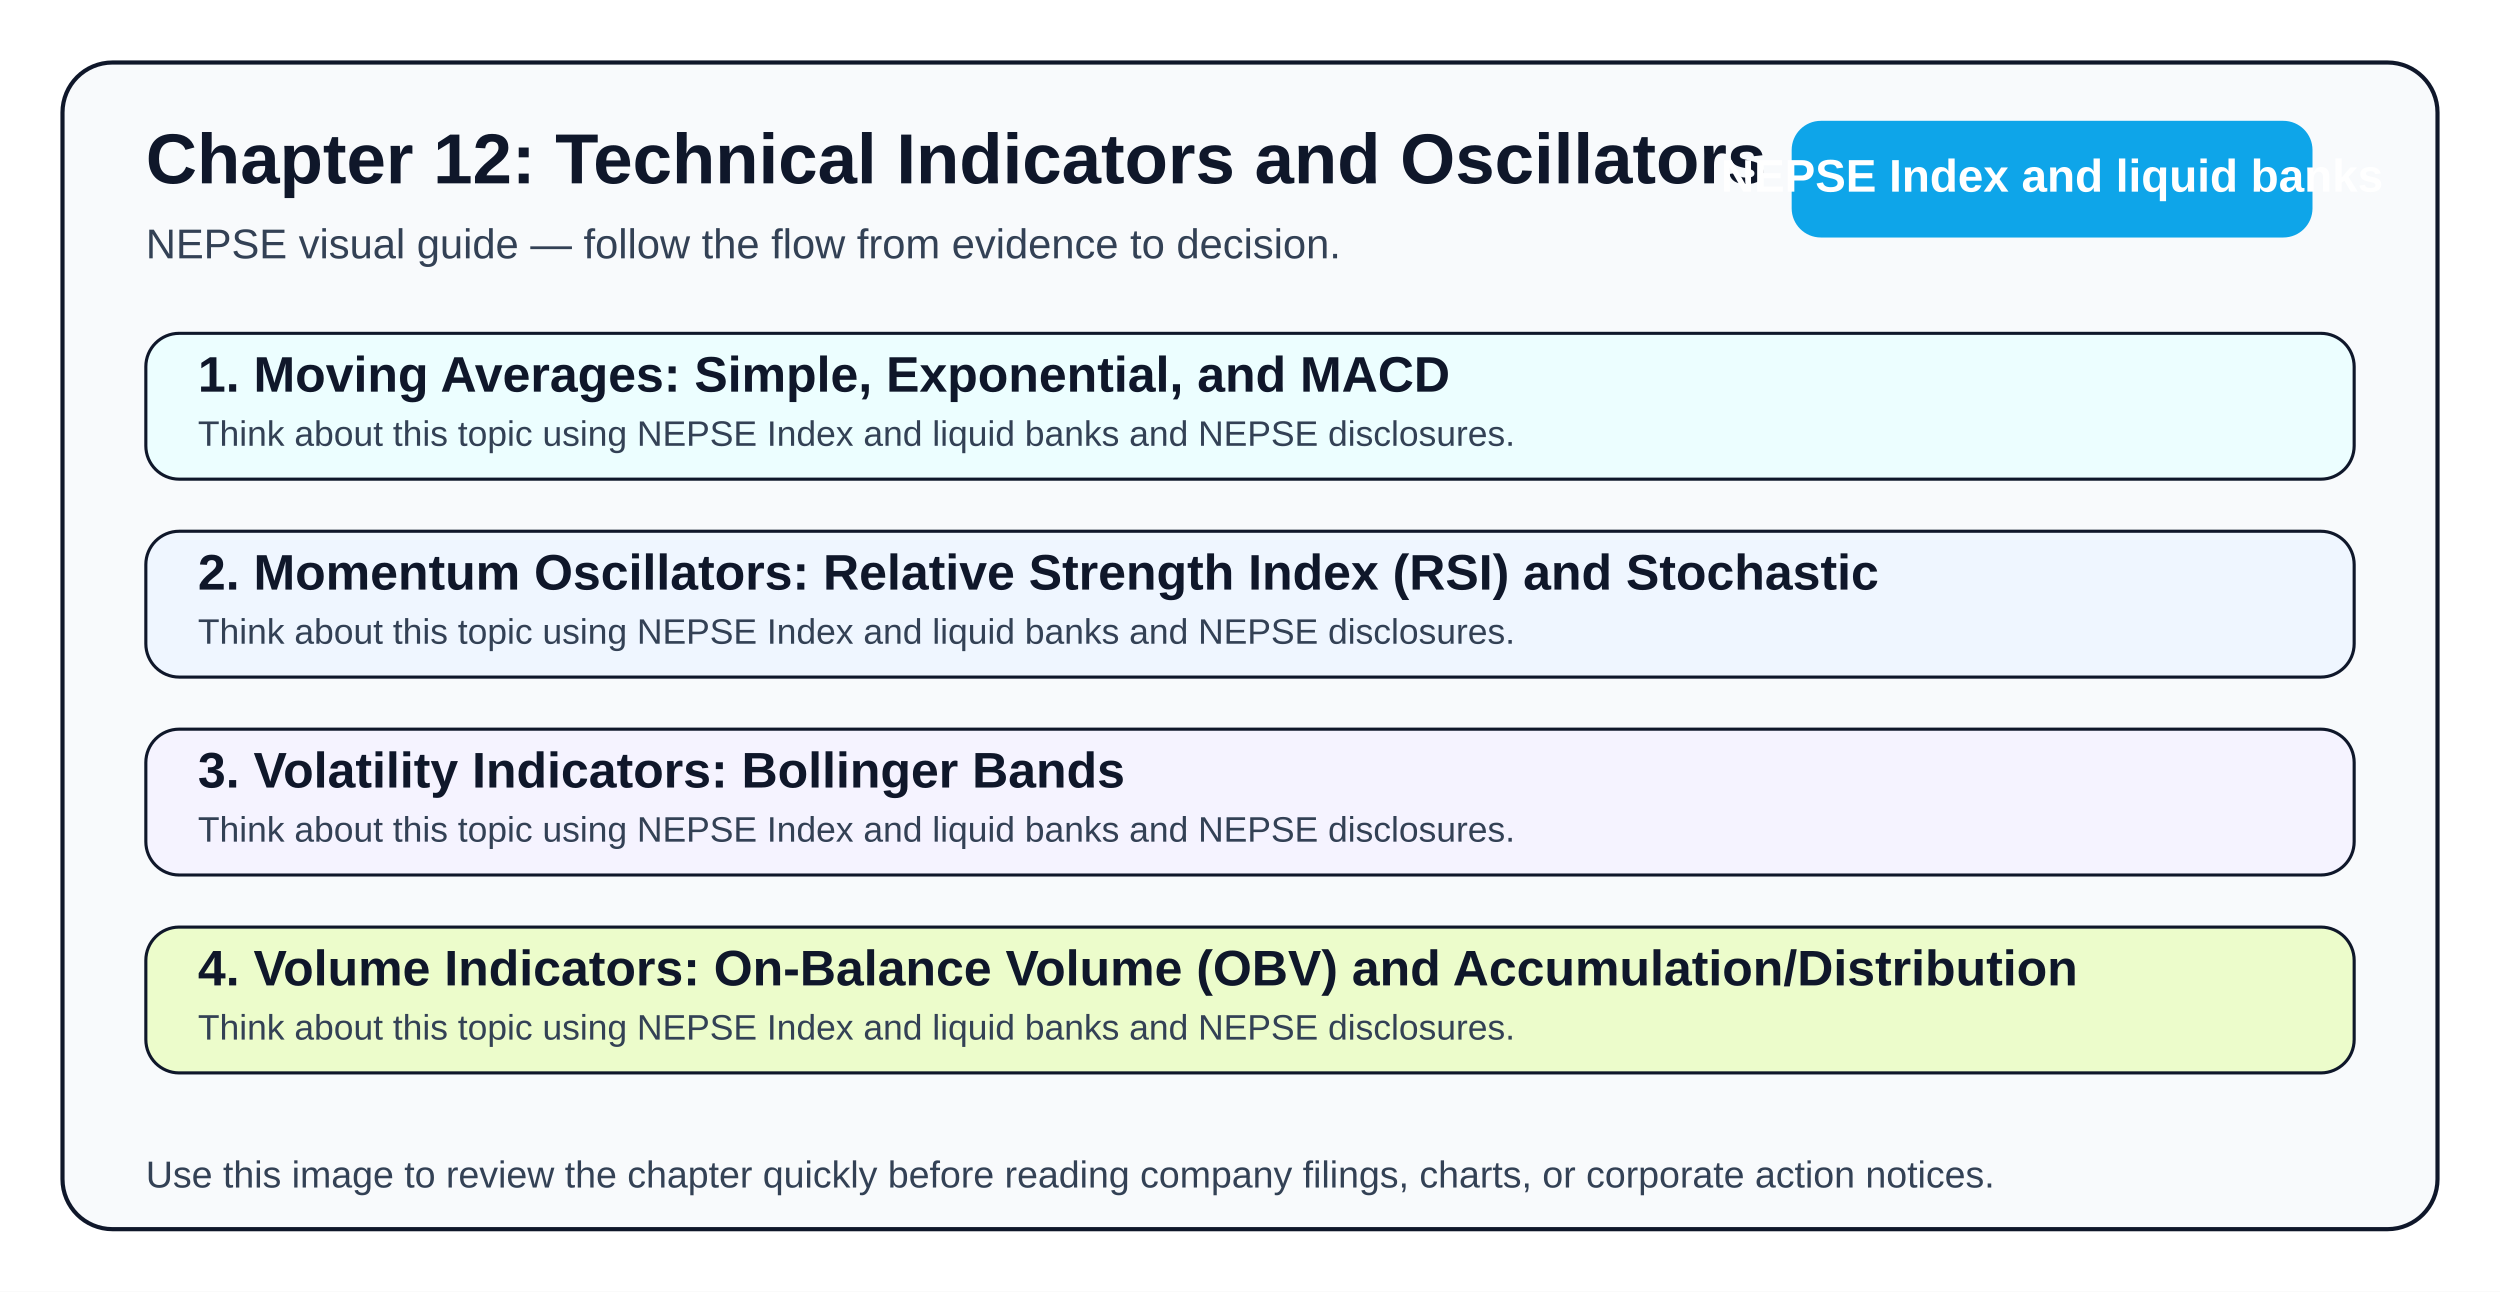
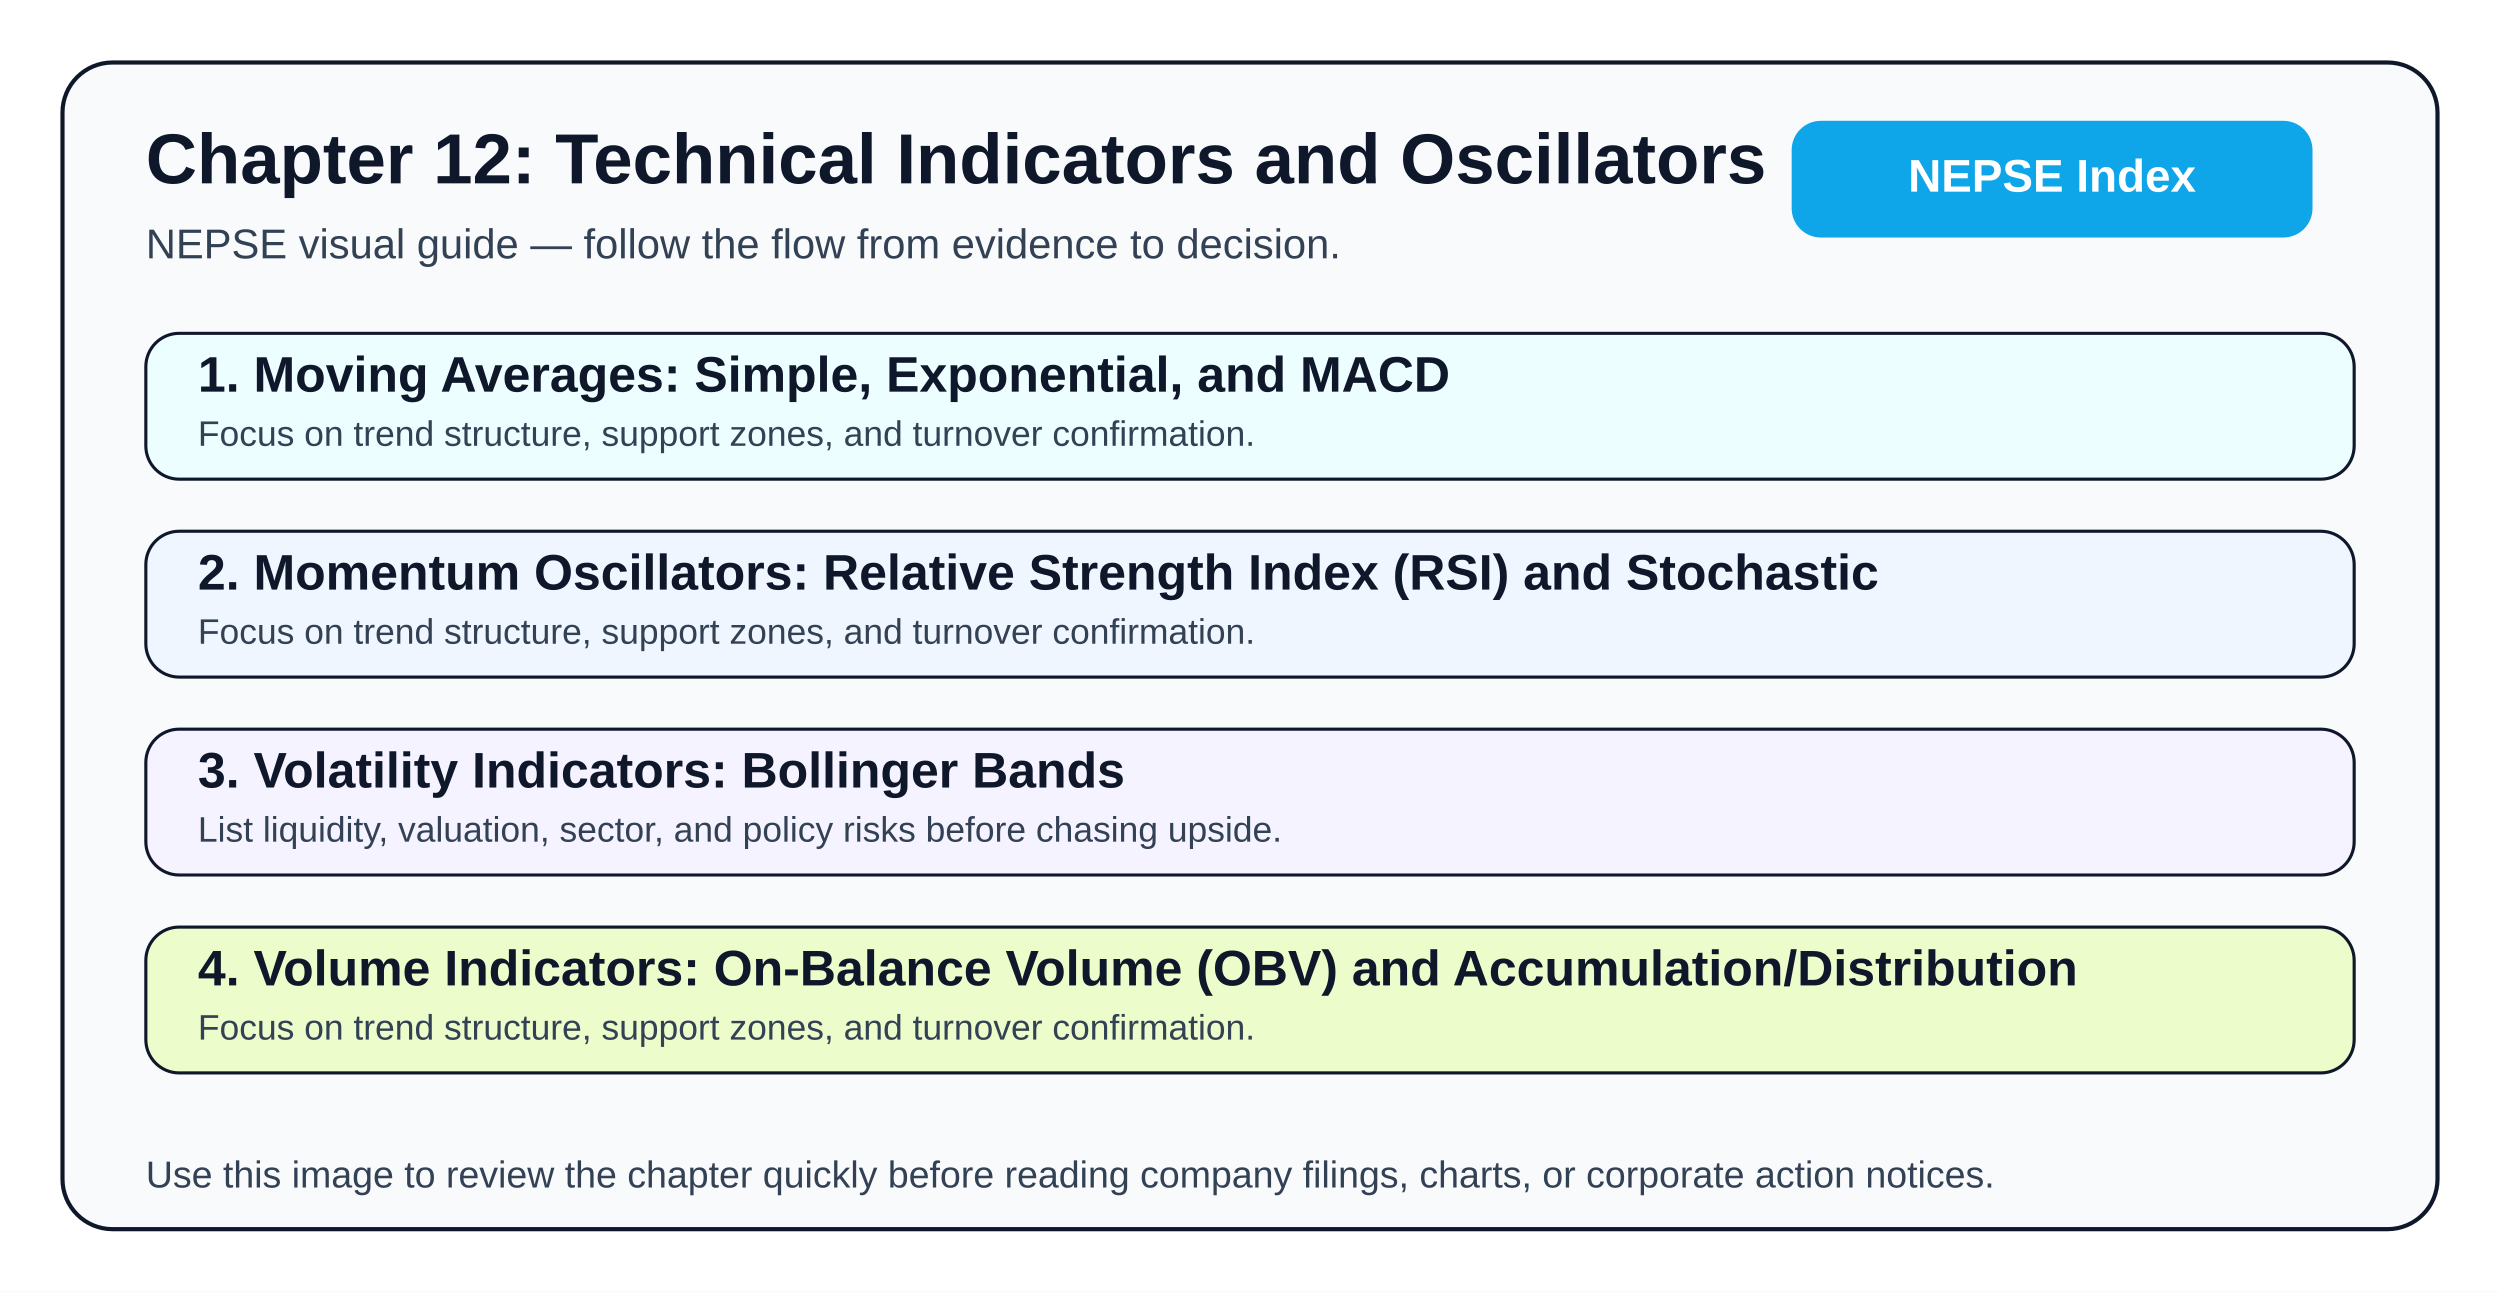
<svg xmlns="http://www.w3.org/2000/svg" width="1200" height="620" viewBox="0 0 1200 620">
  <rect width="1200" height="620" fill="#ffffff" />
  <rect x="30" y="30" width="1140" height="560" rx="24" fill="#f8fafc" stroke="#0f172a" stroke-width="2" />
  <text x="70" y="88" font-size="34" font-family="Arial, sans-serif" font-weight="700" fill="#0f172a">Chapter 12: Technical Indicators and Oscillators</text>
  <text x="70" y="124" font-size="20" font-family="Arial, sans-serif" fill="#334155">NEPSE visual guide — follow the flow from evidence to decision.</text>
  <rect x="860" y="58" width="250" height="56" rx="14" fill="#0ea5e9" />
-   <text x="985" y="92" text-anchor="middle" font-size="22" font-family="Arial, sans-serif" font-weight="700" fill="#ffffff">NEPSE Index and liquid banks</text>
+   <text x="985" y="92" text-anchor="middle" font-size="22" font-family="Arial, sans-serif" font-weight="700" fill="#ffffff">NEPSE Index</text>
  <rect x="70" y="160" width="1060" height="70" rx="16" fill="#ecfeff" stroke="#0f172a" stroke-width="1.5" />
  <text x="95" y="188" font-size="24" font-family="Arial, sans-serif" fill="#0f172a" font-weight="700">1. Moving Averages: Simple, Exponential, and MACD</text>
-   <text x="95" y="214" font-size="17" font-family="Arial, sans-serif" fill="#334155">Think about this topic using NEPSE Index and liquid banks and NEPSE disclosures.</text>
+   <text x="95" y="214" font-size="17" font-family="Arial, sans-serif" fill="#334155">Focus on trend structure, support zones, and turnover confirmation.</text>
  <rect x="70" y="255" width="1060" height="70" rx="16" fill="#eff6ff" stroke="#0f172a" stroke-width="1.5" />
  <text x="95" y="283" font-size="24" font-family="Arial, sans-serif" fill="#0f172a" font-weight="700">2. Momentum Oscillators: Relative Strength Index (RSI) and Stochastic</text>
-   <text x="95" y="309" font-size="17" font-family="Arial, sans-serif" fill="#334155">Think about this topic using NEPSE Index and liquid banks and NEPSE disclosures.</text>
+   <text x="95" y="309" font-size="17" font-family="Arial, sans-serif" fill="#334155">Focus on trend structure, support zones, and turnover confirmation.</text>
  <rect x="70" y="350" width="1060" height="70" rx="16" fill="#f5f3ff" stroke="#0f172a" stroke-width="1.5" />
  <text x="95" y="378" font-size="24" font-family="Arial, sans-serif" fill="#0f172a" font-weight="700">3. Volatility Indicators: Bollinger Bands</text>
-   <text x="95" y="404" font-size="17" font-family="Arial, sans-serif" fill="#334155">Think about this topic using NEPSE Index and liquid banks and NEPSE disclosures.</text>
+   <text x="95" y="404" font-size="17" font-family="Arial, sans-serif" fill="#334155">List liquidity, valuation, sector, and policy risks before chasing upside.</text>
  <rect x="70" y="445" width="1060" height="70" rx="16" fill="#ecfccb" stroke="#0f172a" stroke-width="1.5" />
  <text x="95" y="473" font-size="24" font-family="Arial, sans-serif" fill="#0f172a" font-weight="700">4. Volume Indicators: On-Balance Volume (OBV) and Accumulation/Distribution</text>
-   <text x="95" y="499" font-size="17" font-family="Arial, sans-serif" fill="#334155">Think about this topic using NEPSE Index and liquid banks and NEPSE disclosures.</text>
+   <text x="95" y="499" font-size="17" font-family="Arial, sans-serif" fill="#334155">Focus on trend structure, support zones, and turnover confirmation.</text>
  <text x="70" y="570" font-size="18" font-family="Arial, sans-serif" fill="#334155">Use this image to review the chapter quickly before reading company filings, charts, or corporate action notices.</text>
</svg>
